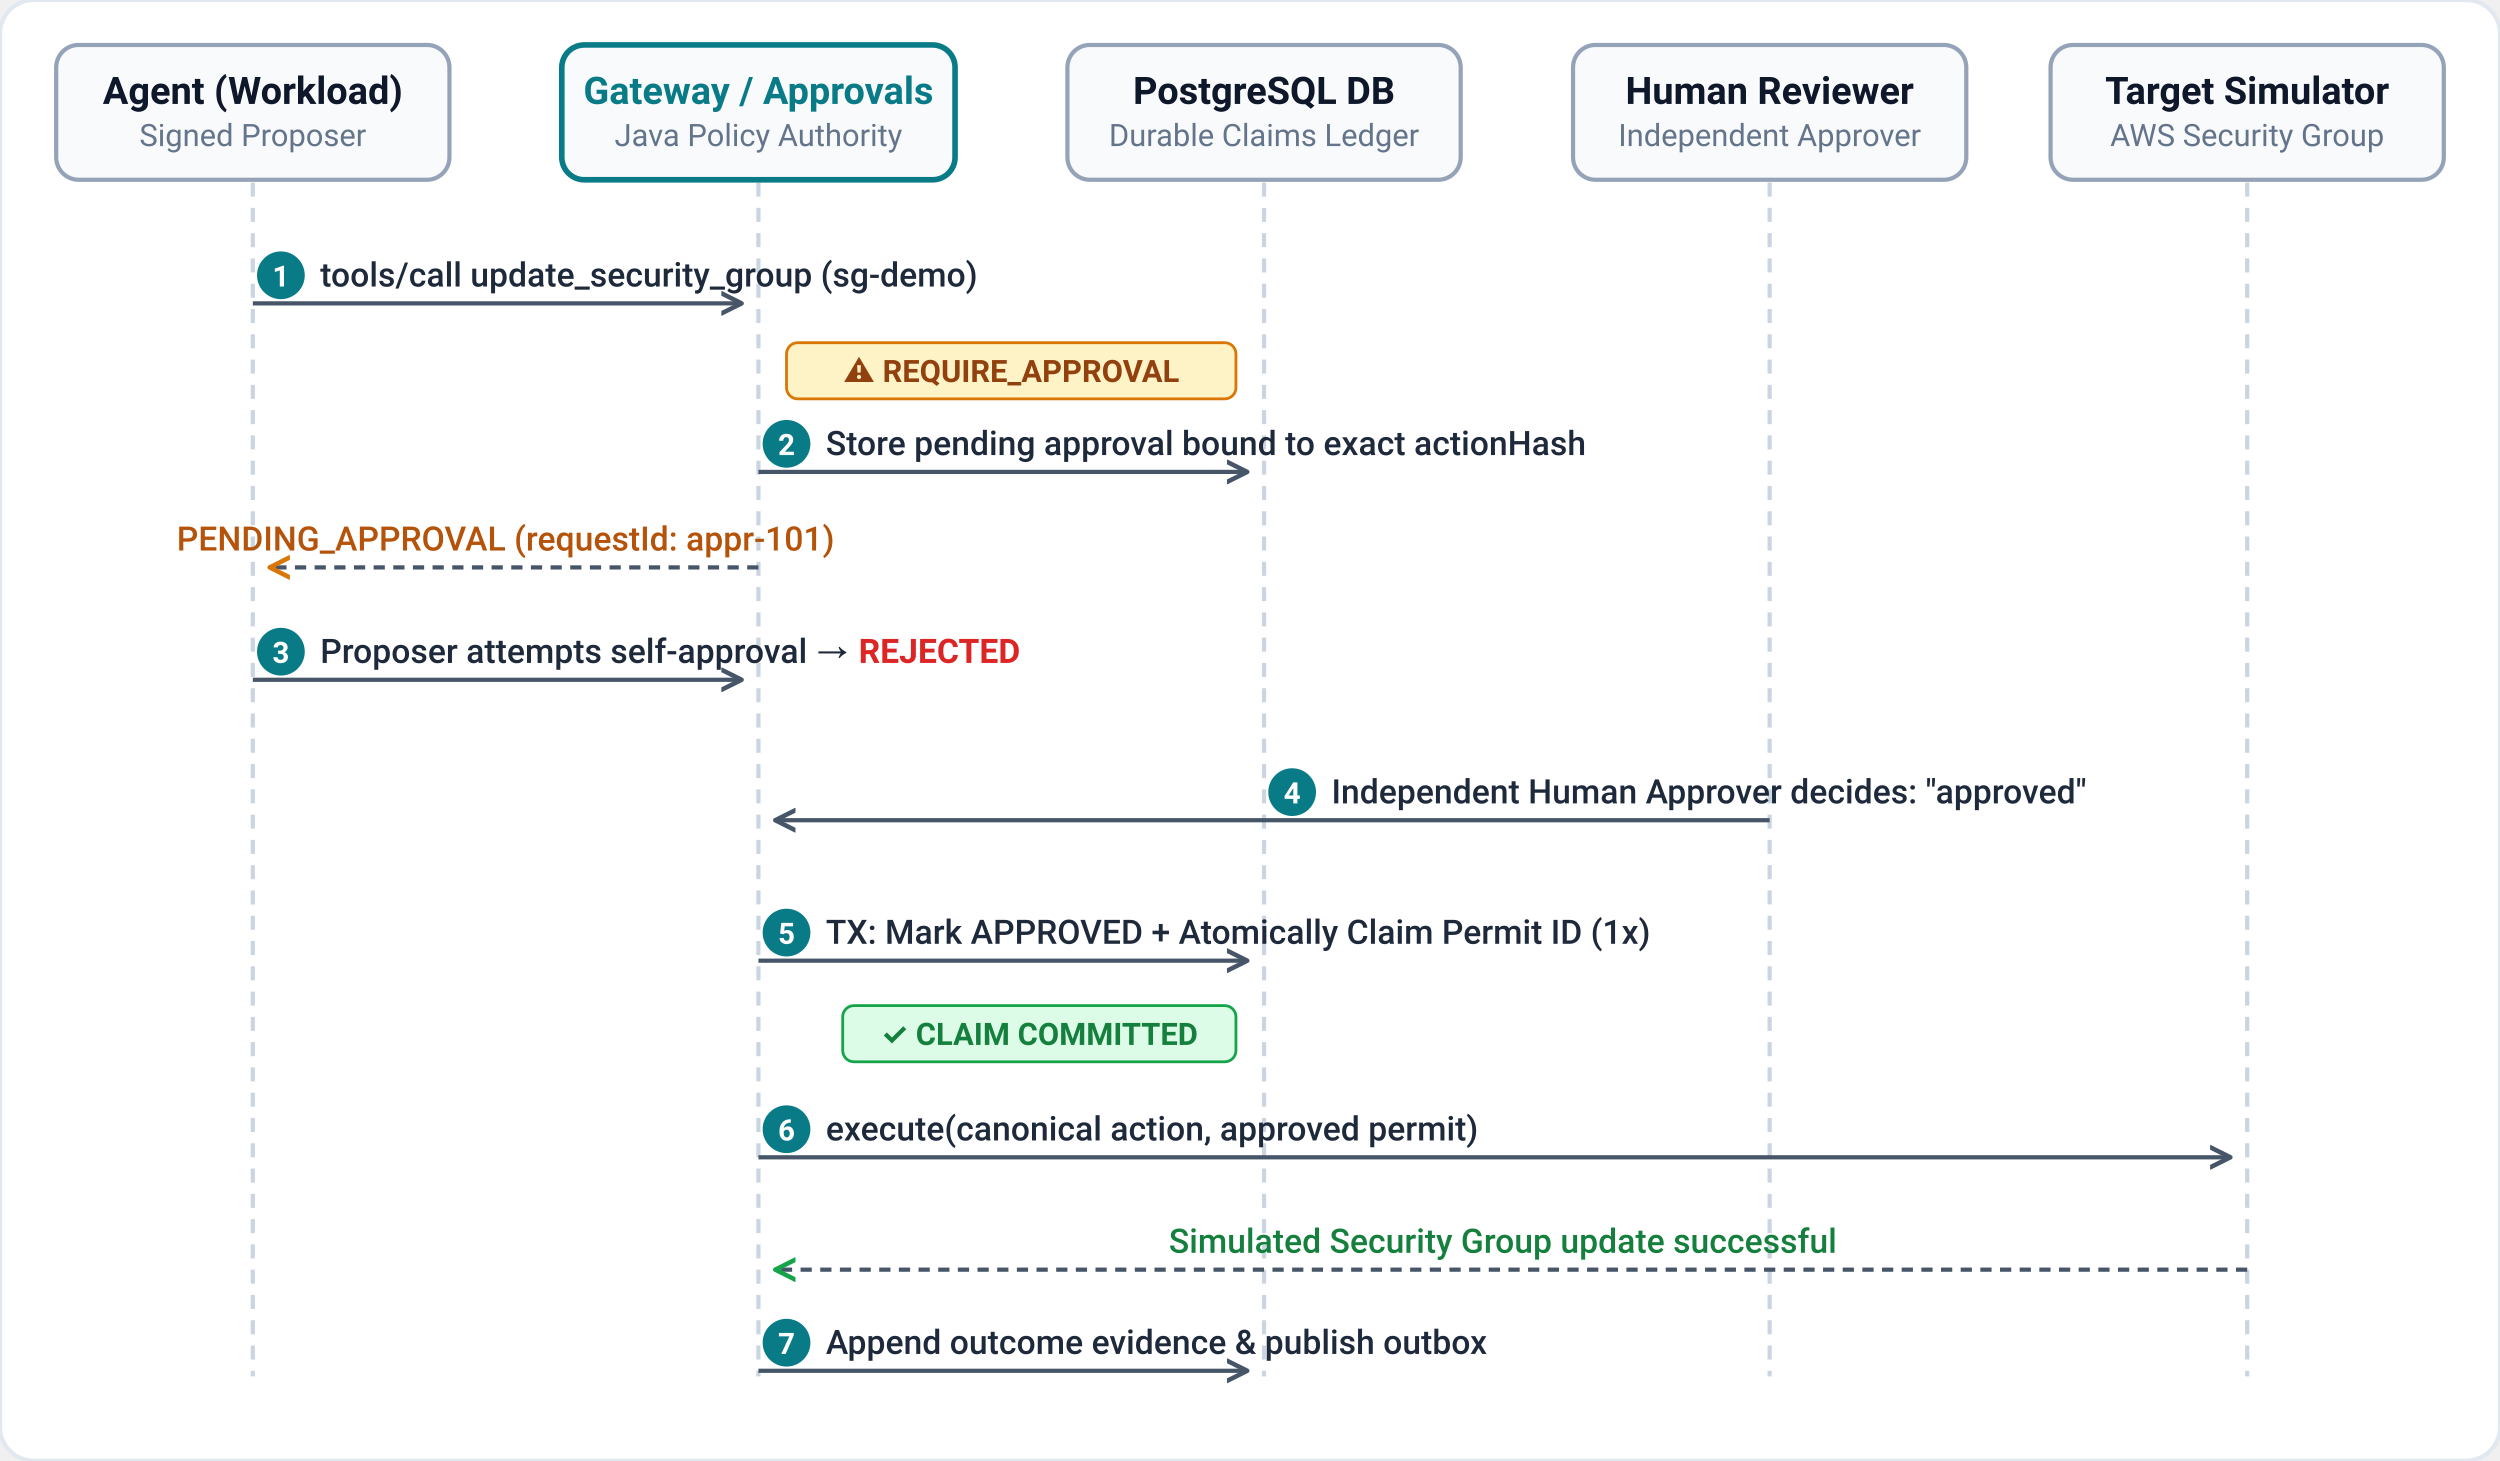
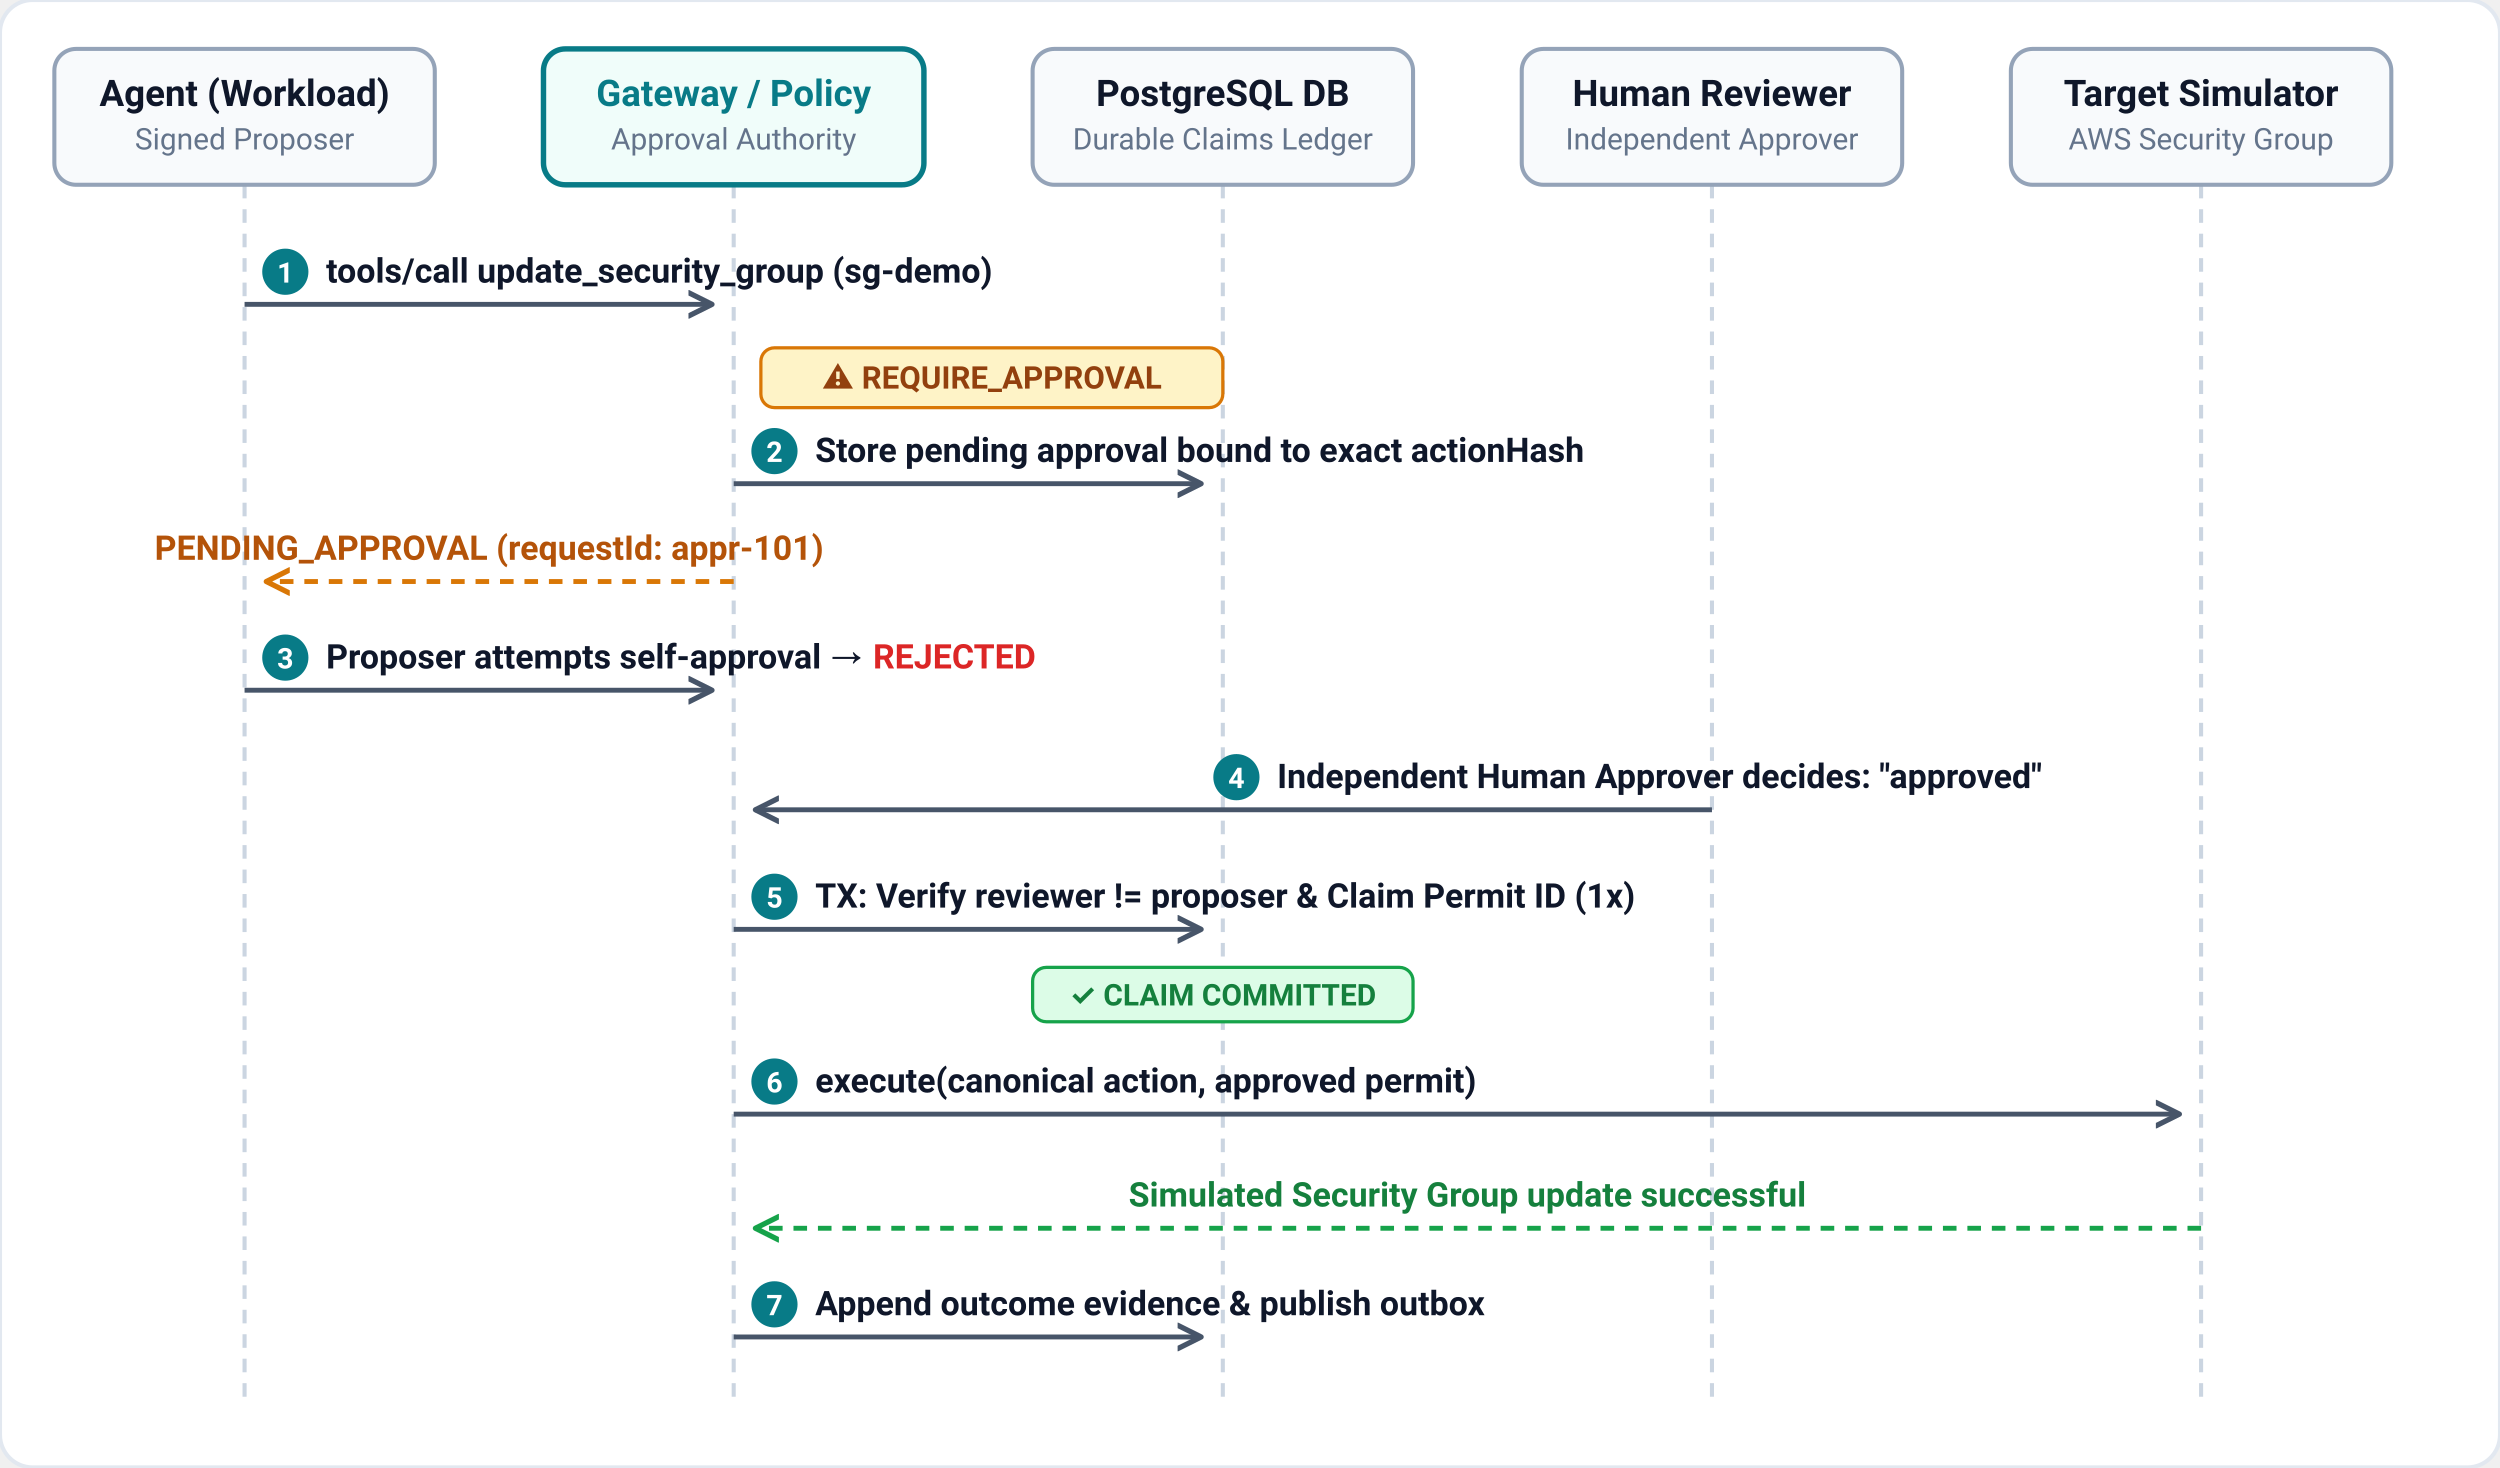
- <svg xmlns="http://www.w3.org/2000/svg" width="890" height="520" viewBox="0 0 890 520" role="img" aria-labelledby="f3-title f3-desc">
+ <svg xmlns="http://www.w3.org/2000/svg" width="920" height="540" viewBox="0 0 920 540" role="img" aria-labelledby="f3-title f3-desc">
  <defs>
    <marker id="arrow" viewBox="0 0 10 10" refX="8" refY="5" markerWidth="6" markerHeight="6" orient="auto">
      <path d="M0 1 L8 5 L0 9" fill="none" stroke="#475569" stroke-width="1.8" stroke-linecap="round" stroke-linejoin="round" />
    </marker>
    <marker id="arrow-amber" viewBox="0 0 10 10" refX="8" refY="5" markerWidth="6" markerHeight="6" orient="auto">
      <path d="M0 1 L8 5 L0 9" fill="none" stroke="#d97706" stroke-width="1.8" stroke-linecap="round" stroke-linejoin="round" />
    </marker>
    <marker id="arrow-green" viewBox="0 0 10 10" refX="8" refY="5" markerWidth="6" markerHeight="6" orient="auto">
      <path d="M0 1 L8 5 L0 9" fill="none" stroke="#16a34a" stroke-width="1.8" stroke-linecap="round" stroke-linejoin="round" />
    </marker>
+     <marker id="arrow-red" viewBox="0 0 10 10" refX="8" refY="5" markerWidth="6" markerHeight="6" orient="auto">
+       <path d="M0 1 L8 5 L0 9" fill="none" stroke="#dc2626" stroke-width="1.8" stroke-linecap="round" stroke-linejoin="round" />
+     </marker>
    <style>
      text { font-family: -apple-system, BlinkMacSystemFont, "Segoe UI", Roboto, Helvetica, Arial, sans-serif; }
      .p-box { fill: #f8fafc; stroke: #94a3b8; stroke-width: 1.5; rx: 8px; }
-       .p-head { fill: #0f172a; font-size: 13.5px; font-weight: 700; text-anchor: middle; }
+       .p-head { fill: #0f172a; font-size: 13.5px; font-weight: 750; text-anchor: middle; }
      .p-sub { fill: #64748b; font-size: 11px; text-anchor: middle; }
      .line { stroke: #cbd5e1; stroke-width: 1.5; stroke-dasharray: 5 4; }
-       .msg-line { stroke: #475569; stroke-width: 1.5; fill: none; }
-       .msg-dash { stroke: #475569; stroke-width: 1.5; stroke-dasharray: 4 3; fill: none; }
-       .msg-text { fill: #1e293b; font-size: 12px; font-weight: 550; }
+       .msg-line { stroke: #475569; stroke-width: 1.8; fill: none; }
+       .msg-dash { stroke: #475569; stroke-width: 1.8; stroke-dasharray: 5 4; fill: none; }
+       .msg-dash-amber { stroke: #d97706; stroke-width: 1.8; stroke-dasharray: 5 4; fill: none; }
+       .msg-dash-green { stroke: #16a34a; stroke-width: 1.8; stroke-dasharray: 5 4; fill: none; }
+       .msg-text { fill: #0f172a; font-size: 12.5px; font-weight: 600; }
      .step-bg { fill: #087b87; }
-       .step-num { fill: #ffffff; font-size: 10.5px; font-weight: 700; text-anchor: middle; }
-       .badge-amber { fill: #fef3c7; stroke: #d97706; stroke-width: 1; rx: 4px; }
-       .badge-green { fill: #dcfce7; stroke: #16a34a; stroke-width: 1; rx: 4px; }
+       .step-num { fill: #ffffff; font-size: 10.5px; font-weight: 750; text-anchor: middle; }
+       .badge-amber { fill: #fef3c7; stroke: #d97706; stroke-width: 1.2; rx: 5px; }
+       .badge-green { fill: #dcfce7; stroke: #16a34a; stroke-width: 1.2; rx: 5px; }
    </style>
  </defs>
-   <rect width="890" height="520" rx="12" fill="#ffffff" stroke="#e2e8f0" stroke-width="1.5" />
-   <line x1="90" y1="65" x2="90" y2="490" class="line" />
-   <line x1="270" y1="65" x2="270" y2="490" class="line" />
-   <line x1="450" y1="65" x2="450" y2="490" class="line" />
-   <line x1="630" y1="65" x2="630" y2="490" class="line" />
-   <line x1="800" y1="65" x2="800" y2="490" class="line" />
-   <rect x="20" y="16" width="140" height="48" class="p-box" />
-   <text x="90" y="37" class="p-head">Agent (Workload)</text>
-   <text x="90" y="52" class="p-sub">Signed Proposer</text>
-   <rect x="200" y="16" width="140" height="48" class="p-box" style="stroke: #087b87; stroke-width: 2;" />
-   <text x="270" y="37" class="p-head" style="fill: #087b87;">Gateway / Approvals</text>
-   <text x="270" y="52" class="p-sub">Java Policy Authority</text>
-   <rect x="380" y="16" width="140" height="48" class="p-box" />
-   <text x="450" y="37" class="p-head">PostgreSQL DB</text>
-   <text x="450" y="52" class="p-sub">Durable Claims Ledger</text>
-   <rect x="560" y="16" width="140" height="48" class="p-box" />
-   <text x="630" y="37" class="p-head">Human Reviewer</text>
-   <text x="630" y="52" class="p-sub">Independent Approver</text>
-   <rect x="730" y="16" width="140" height="48" class="p-box" />
-   <text x="800" y="37" class="p-head">Target Simulator</text>
-   <text x="800" y="52" class="p-sub">AWS Security Group</text>
-   <circle cx="100" cy="98" r="8.5" class="step-bg" />
-   <text x="100" y="102" class="step-num">1</text>
-   <text x="114" y="102" class="msg-text">tools/call update_security_group (sg-demo)</text>
-   <line x1="90" y1="108" x2="264" y2="108" class="msg-line" marker-end="url(#arrow)" />
-   <rect x="280" y="122" width="160" height="20" class="badge-amber" />
-   <text x="360" y="136" text-anchor="middle" style="fill: #92400e; font-size: 11px; font-weight: 700;">⚠ REQUIRE_APPROVAL</text>
-   <circle cx="280" cy="158" r="8.5" class="step-bg" />
-   <text x="280" y="162" class="step-num">2</text>
-   <text x="294" y="162" class="msg-text">Store pending approval bound to exact actionHash</text>
-   <line x1="270" y1="168" x2="444" y2="168" class="msg-line" marker-end="url(#arrow)" />
-   <text x="180" y="196" text-anchor="middle" class="msg-text" style="fill: #b45309;">PENDING_APPROVAL (requestId: appr-101)</text>
-   <line x1="270" y1="202" x2="96" y2="202" class="msg-dash" marker-end="url(#arrow-amber)" />
-   <circle cx="100" cy="232" r="8.5" class="step-bg" />
-   <text x="100" y="236" class="step-num">3</text>
-   <text x="114" y="236" class="msg-text">Proposer attempts self-approval → <tspan style="fill: #dc2626; font-weight: 700;">REJECTED</tspan>
+   <rect width="920" height="540" rx="12" fill="#ffffff" stroke="#e2e8f0" stroke-width="1.5" />
+   <line x1="90" y1="68" x2="90" y2="515" class="line" />
+   <line x1="270" y1="68" x2="270" y2="515" class="line" />
+   <line x1="450" y1="68" x2="450" y2="515" class="line" />
+   <line x1="630" y1="68" x2="630" y2="515" class="line" />
+   <line x1="810" y1="68" x2="810" y2="515" class="line" />
+   <rect x="20" y="18" width="140" height="50" class="p-box" />
+   <text x="90" y="39" class="p-head">Agent (Workload)</text>
+   <text x="90" y="55" class="p-sub">Signed Proposer</text>
+   <rect x="200" y="18" width="140" height="50" class="p-box" style="stroke: #087b87; stroke-width: 2; fill: #f0fdfa;" />
+   <text x="270" y="39" class="p-head" style="fill: #087b87;">Gateway / Policy</text>
+   <text x="270" y="55" class="p-sub">Approval Authority</text>
+   <rect x="380" y="18" width="140" height="50" class="p-box" />
+   <text x="450" y="39" class="p-head">PostgreSQL DB</text>
+   <text x="450" y="55" class="p-sub">Durable Claims Ledger</text>
+   <rect x="560" y="18" width="140" height="50" class="p-box" />
+   <text x="630" y="39" class="p-head">Human Reviewer</text>
+   <text x="630" y="55" class="p-sub">Independent Approver</text>
+   <rect x="740" y="18" width="140" height="50" class="p-box" />
+   <text x="810" y="39" class="p-head">Target Simulator</text>
+   <text x="810" y="55" class="p-sub">AWS Security Group</text>
+   <circle cx="105" cy="100" r="8.5" class="step-bg" />
+   <text x="105" y="104" class="step-num">1</text>
+   <text x="120" y="104" class="msg-text">tools/call update_security_group (sg-demo)</text>
+   <line x1="90" y1="112" x2="262" y2="112" class="msg-line" marker-end="url(#arrow)" />
+   <rect x="280" y="128" width="170" height="22" class="badge-amber" />
+   <text x="365" y="143" text-anchor="middle" style="fill: #92400e; font-size: 11.5px; font-weight: 750;">⚠ REQUIRE_APPROVAL</text>
+   <circle cx="285" cy="166" r="8.5" class="step-bg" />
+   <text x="285" y="170" class="step-num">2</text>
+   <text x="300" y="170" class="msg-text">Store pending approval bound to exact actionHash</text>
+   <line x1="270" y1="178" x2="442" y2="178" class="msg-line" marker-end="url(#arrow)" />
+   <text x="180" y="206" text-anchor="middle" class="msg-text" style="fill: #b45309;">PENDING_APPROVAL (requestId: appr-101)</text>
+   <line x1="270" y1="214" x2="98" y2="214" class="msg-dash-amber" marker-end="url(#arrow-amber)" />
+   <circle cx="105" cy="242" r="8.5" class="step-bg" />
+   <text x="105" y="246" class="step-num">3</text>
+   <text x="120" y="246" class="msg-text">Proposer attempts self-approval → <tspan style="fill: #dc2626; font-weight: 750;">REJECTED</tspan>
  </text>
-   <line x1="90" y1="242" x2="264" y2="242" class="msg-line" marker-end="url(#arrow)" />
-   <circle cx="460" cy="282" r="8.5" class="step-bg" />
-   <text x="460" y="286" class="step-num">4</text>
-   <text x="474" y="286" class="msg-text">Independent Human Approver decides: "approved"</text>
-   <line x1="630" y1="292" x2="276" y2="292" class="msg-line" marker-end="url(#arrow)" />
-   <circle cx="280" cy="332" r="8.5" class="step-bg" />
-   <text x="280" y="336" class="step-num">5</text>
-   <text x="294" y="336" class="msg-text">TX: Mark APPROVED + Atomically Claim Permit ID (1x)</text>
-   <line x1="270" y1="342" x2="444" y2="342" class="msg-line" marker-end="url(#arrow)" />
-   <rect x="300" y="358" width="140" height="20" class="badge-green" />
-   <text x="370" y="372" text-anchor="middle" style="fill: #15803d; font-size: 11px; font-weight: 700;">✓ CLAIM COMMITTED</text>
-   <circle cx="280" cy="402" r="8.5" class="step-bg" />
-   <text x="280" y="406" class="step-num">6</text>
-   <text x="294" y="406" class="msg-text">execute(canonical action, approved permit)</text>
-   <line x1="270" y1="412" x2="794" y2="412" class="msg-line" marker-end="url(#arrow)" />
-   <text x="535" y="446" text-anchor="middle" class="msg-text" style="fill: #15803d;">Simulated Security Group update successful</text>
-   <line x1="800" y1="452" x2="276" y2="452" class="msg-dash" marker-end="url(#arrow-green)" />
-   <circle cx="280" cy="478" r="8.5" class="step-bg" />
-   <text x="280" y="482" class="step-num">7</text>
-   <text x="294" y="482" class="msg-text">Append outcome evidence &amp; publish outbox</text>
-   <line x1="270" y1="488" x2="444" y2="488" class="msg-line" marker-end="url(#arrow)" />
+   <line x1="90" y1="254" x2="262" y2="254" class="msg-line" marker-end="url(#arrow)" />
+   <circle cx="455" cy="286" r="8.5" class="step-bg" />
+   <text x="455" y="290" class="step-num">4</text>
+   <text x="470" y="290" class="msg-text">Independent Human Approver decides: "approved"</text>
+   <line x1="630" y1="298" x2="278" y2="298" class="msg-line" marker-end="url(#arrow)" />
+   <circle cx="285" cy="330" r="8.5" class="step-bg" />
+   <text x="285" y="334" class="step-num">5</text>
+   <text x="300" y="334" class="msg-text">TX: Verify reviewer != proposer &amp; Claim Permit ID (1x)</text>
+   <line x1="270" y1="342" x2="442" y2="342" class="msg-line" marker-end="url(#arrow)" />
+   <rect x="380" y="356" width="140" height="20" class="badge-green" />
+   <text x="450" y="370" text-anchor="middle" style="fill: #15803d; font-size: 11px; font-weight: 750;">✓ CLAIM COMMITTED</text>
+   <circle cx="285" cy="398" r="8.5" class="step-bg" />
+   <text x="285" y="402" class="step-num">6</text>
+   <text x="300" y="402" class="msg-text">execute(canonical action, approved permit)</text>
+   <line x1="270" y1="410" x2="802" y2="410" class="msg-line" marker-end="url(#arrow)" />
+   <text x="540" y="444" text-anchor="middle" class="msg-text" style="fill: #15803d;">Simulated Security Group update successful</text>
+   <line x1="810" y1="452" x2="278" y2="452" class="msg-dash-green" marker-end="url(#arrow-green)" />
+   <circle cx="285" cy="480" r="8.5" class="step-bg" />
+   <text x="285" y="484" class="step-num">7</text>
+   <text x="300" y="484" class="msg-text">Append outcome evidence &amp; publish outbox</text>
+   <line x1="270" y1="492" x2="442" y2="492" class="msg-line" marker-end="url(#arrow)" />
</svg>
